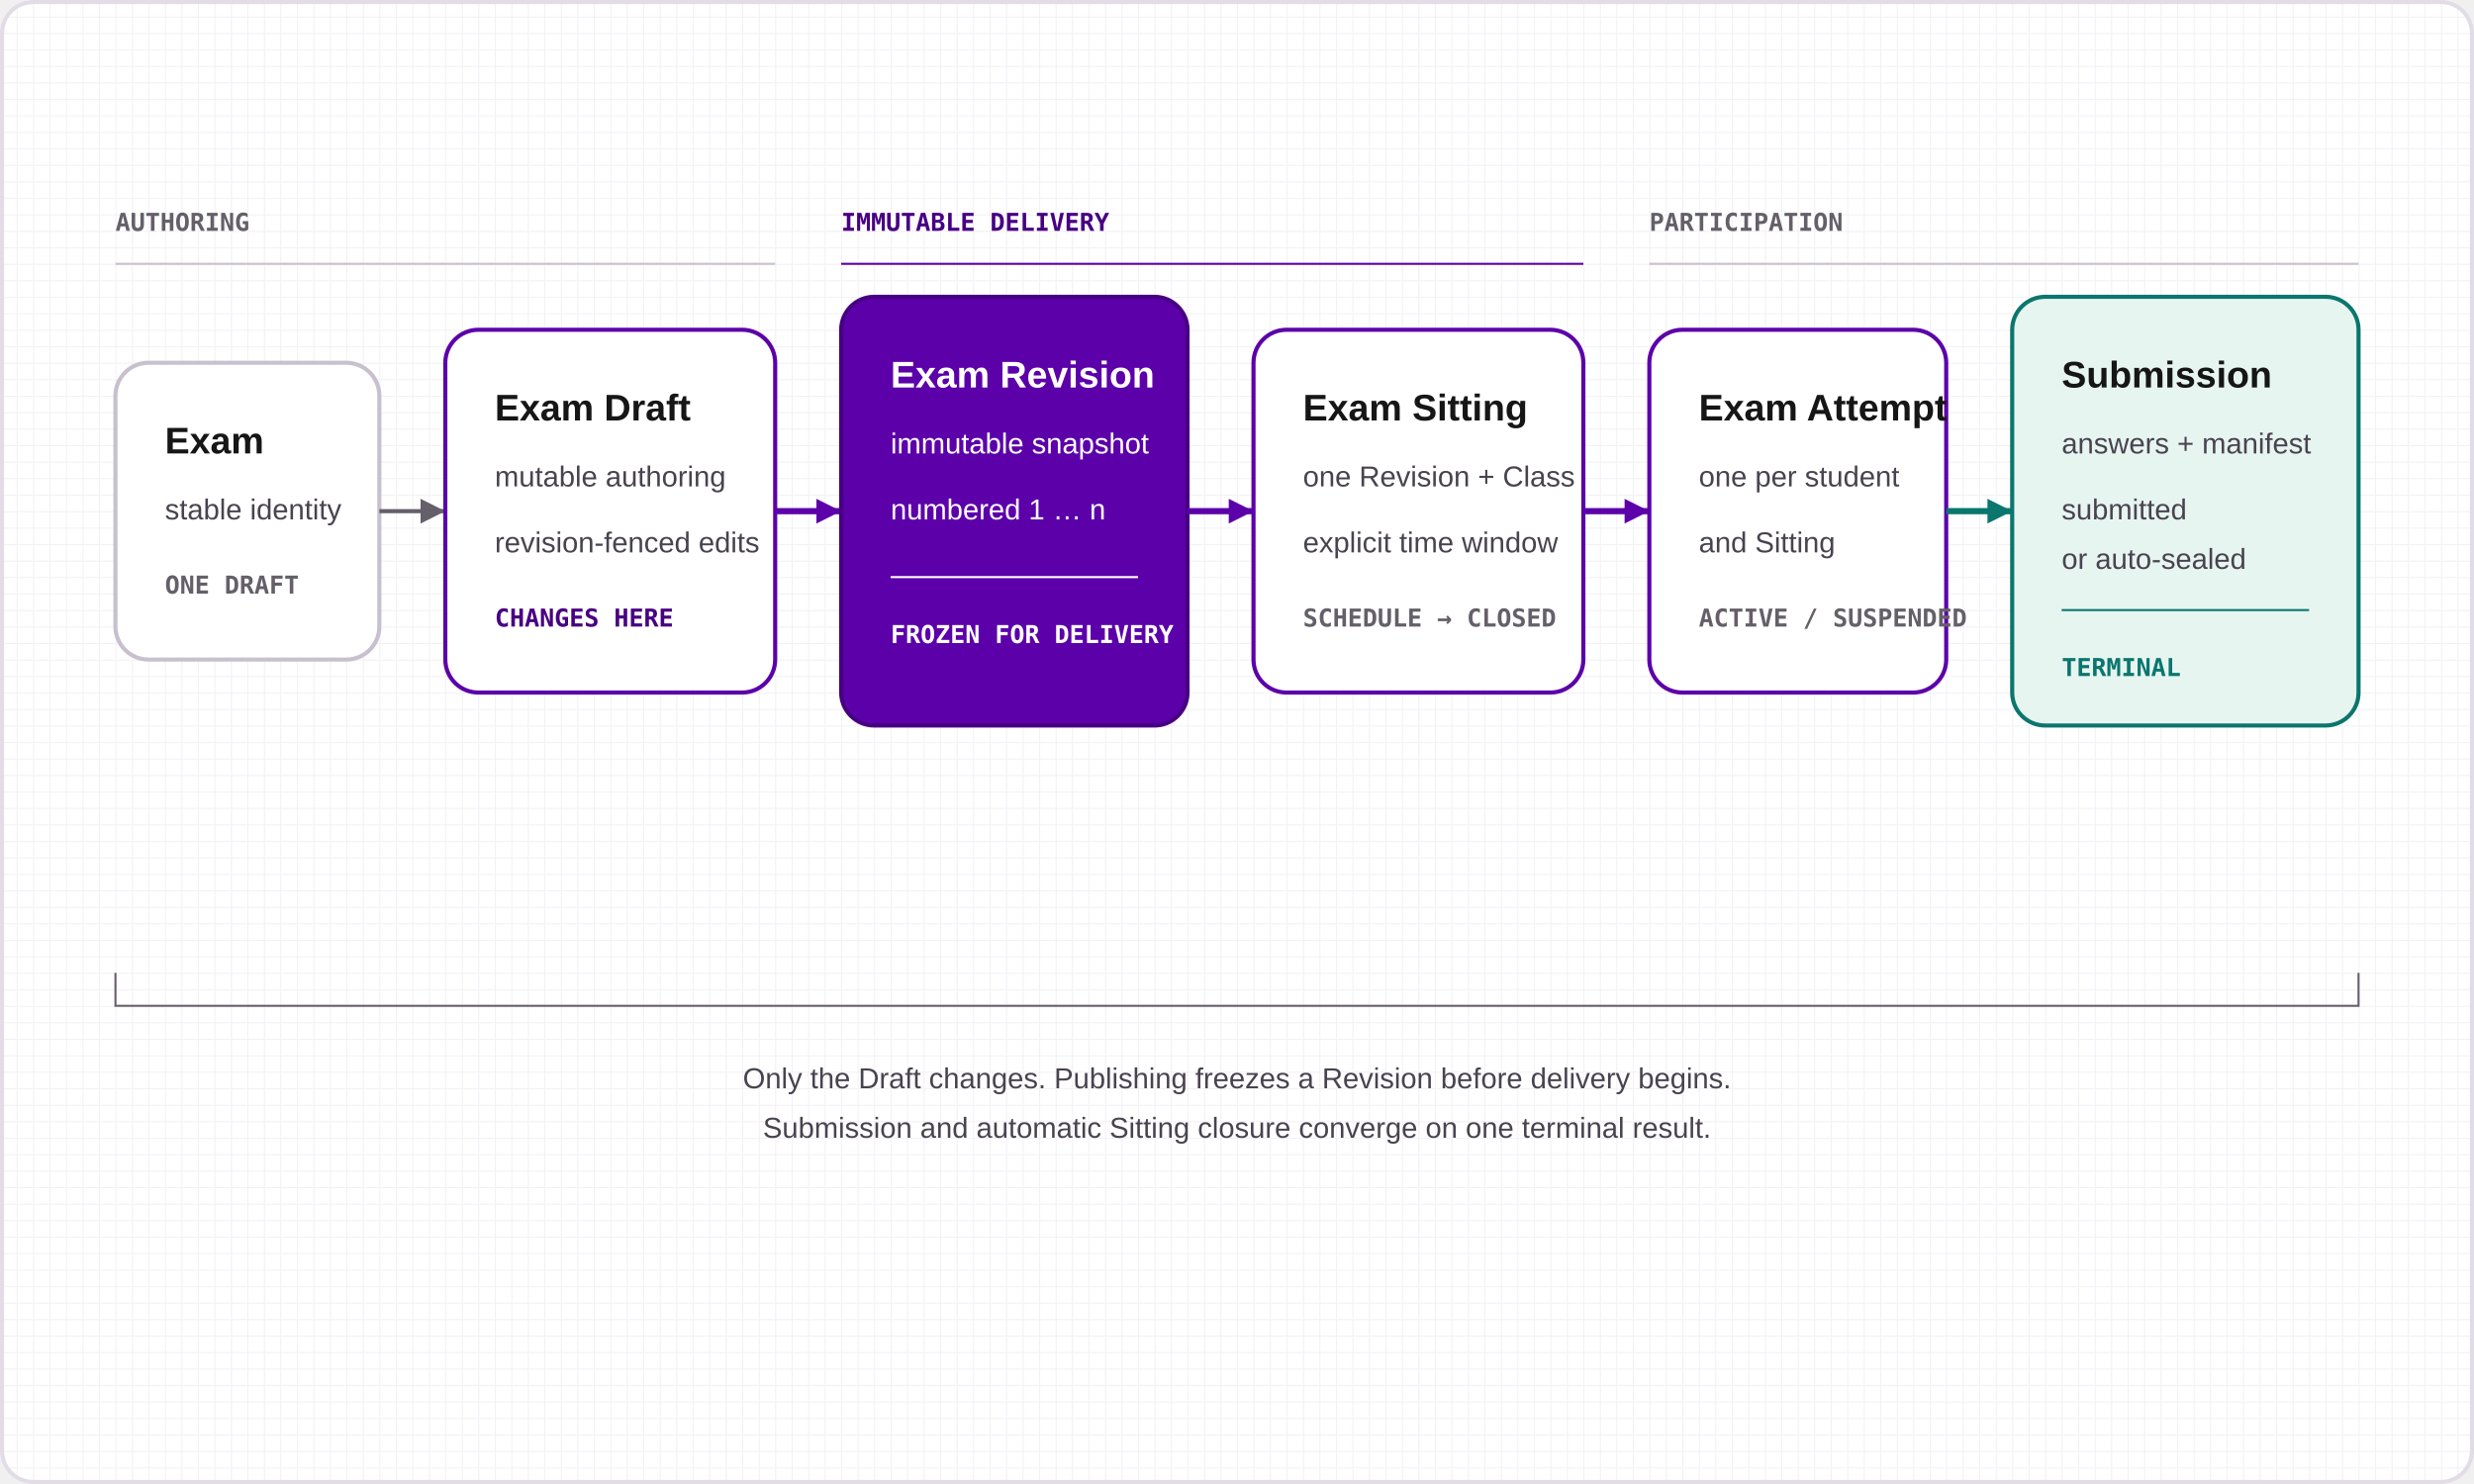
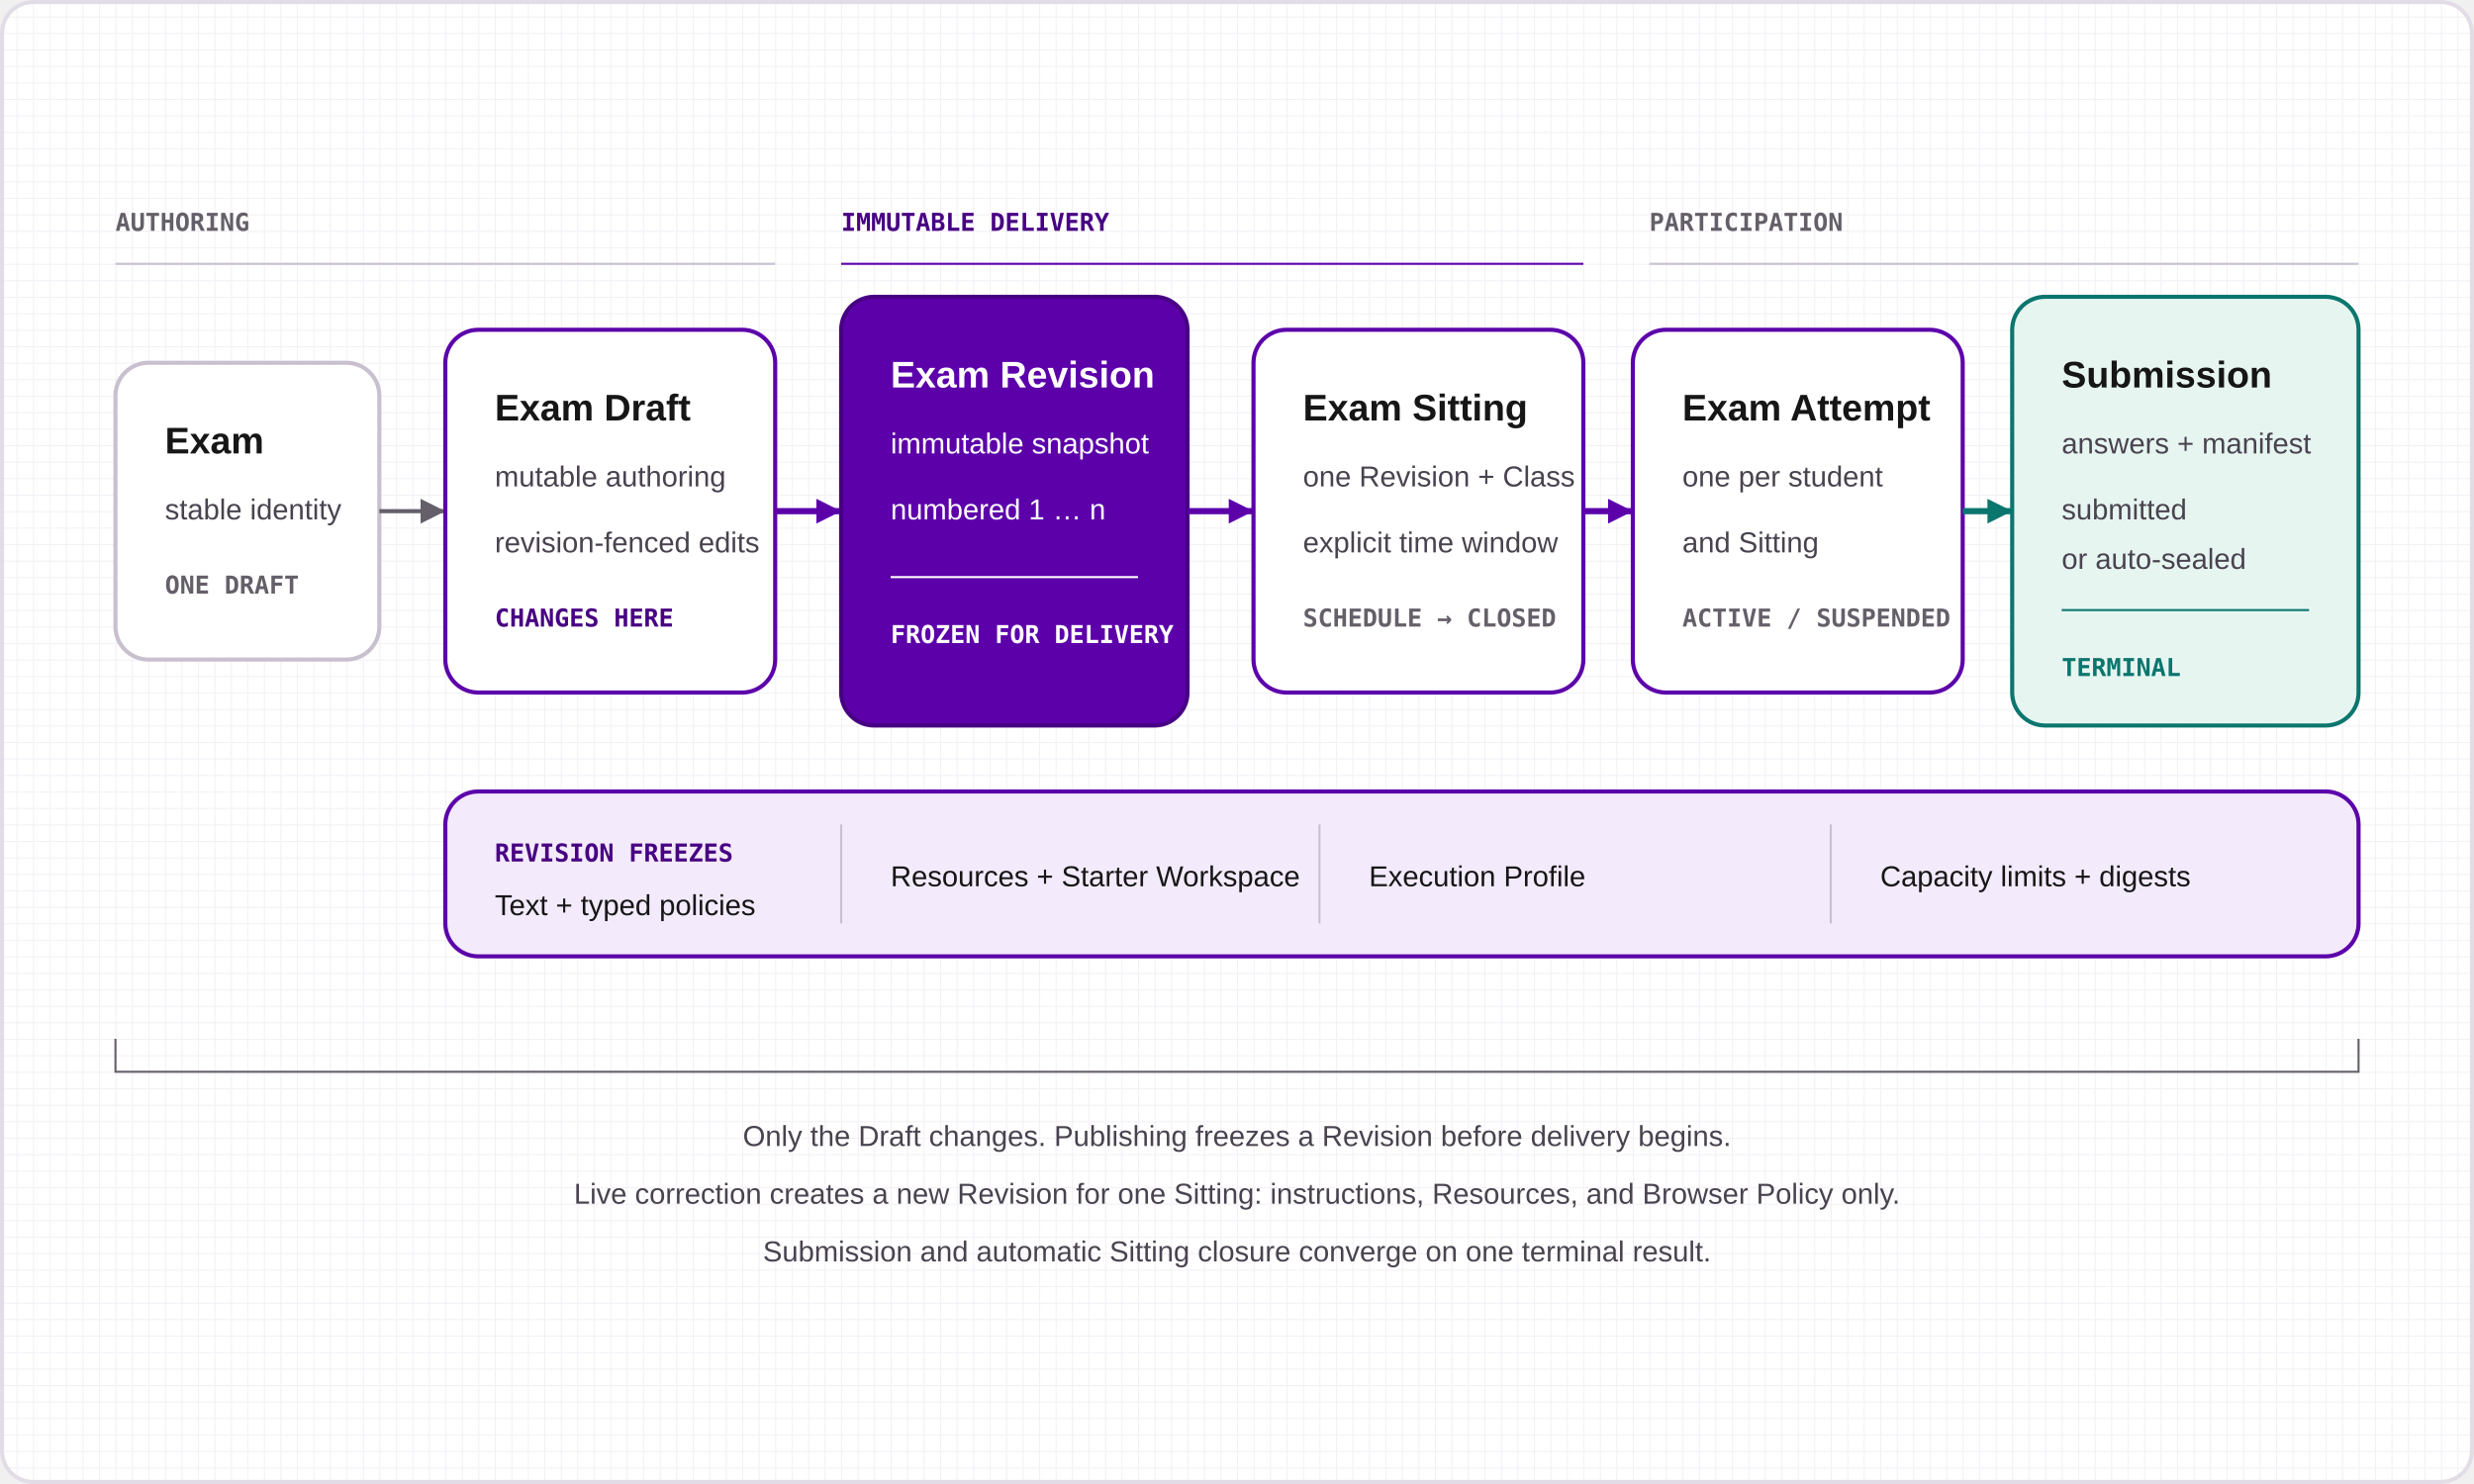
<svg xmlns="http://www.w3.org/2000/svg" width="1200" height="720" viewBox="0 0 1200 720" role="img" aria-labelledby="title description">
  <defs>
    <pattern id="grid" width="8" height="8" patternUnits="userSpaceOnUse">
      <path d="M 8 0 H 0 V 8" fill="none" stroke="#f4f1f6" stroke-width="1" />
    </pattern>
    <marker id="arrow-neutral" viewBox="0 0 12 12" refX="12" refY="6" markerWidth="12" markerHeight="12" orient="auto" markerUnits="userSpaceOnUse">
      <path d="M 0 0 L 12 6 L 0 12 Z" fill="#655f69" />
    </marker>
    <marker id="arrow-primary" viewBox="0 0 12 12" refX="12" refY="6" markerWidth="12" markerHeight="12" orient="auto" markerUnits="userSpaceOnUse">
      <path d="M 0 0 L 12 6 L 0 12 Z" fill="#5c00aa" />
    </marker>
    <marker id="arrow-complete" viewBox="0 0 12 12" refX="12" refY="6" markerWidth="12" markerHeight="12" orient="auto" markerUnits="userSpaceOnUse">
      <path d="M 0 0 L 12 6 L 0 12 Z" fill="#0b766e" />
    </marker>
  </defs>
  <rect width="1200" height="720" rx="16" fill="#ffffff" />
  <rect x="1" y="1" width="1198" height="718" rx="15" fill="url(#grid)" stroke="#e1dce5" stroke-width="2" />
  <text x="56" y="112" fill="#655f69" font-family="IBM Plex Mono, Consolas, monospace" font-size="12" font-weight="600">AUTHORING</text>
  <path d="M 56 128 H 376" fill="none" stroke="#c8c0ce" stroke-width="1" />
  <text x="408" y="112" fill="#470082" font-family="IBM Plex Mono, Consolas, monospace" font-size="12" font-weight="600">IMMUTABLE DELIVERY</text>
  <path d="M 408 128 H 768" fill="none" stroke="#5c00aa" stroke-width="1" />
  <text x="800" y="112" fill="#655f69" font-family="IBM Plex Mono, Consolas, monospace" font-size="12" font-weight="600">PARTICIPATION</text>
  <path d="M 800 128 H 1144" fill="none" stroke="#c8c0ce" stroke-width="1" />
  <rect x="56" y="176" width="128" height="144" rx="16" fill="#ffffff" stroke="#c8c0ce" stroke-width="2" />
  <text x="80" y="220" fill="#161616" font-family="IBM Plex Sans, Segoe UI, Arial, sans-serif" font-size="18" font-weight="600">Exam</text>
  <text x="80" y="252" fill="#49434f" font-family="IBM Plex Sans, Segoe UI, Arial, sans-serif" font-size="14">stable identity</text>
  <text x="80" y="288" fill="#655f69" font-family="IBM Plex Mono, Consolas, monospace" font-size="12" font-weight="600">ONE DRAFT</text>
  <path d="M 184 248 H 216" fill="none" stroke="#655f69" stroke-width="2" marker-end="url(#arrow-neutral)" />
  <rect x="216" y="160" width="160" height="176" rx="16" fill="#ffffff" stroke="#5c00aa" stroke-width="2" />
  <text x="240" y="204" fill="#161616" font-family="IBM Plex Sans, Segoe UI, Arial, sans-serif" font-size="18" font-weight="600">Exam Draft</text>
  <text x="240" y="236" fill="#49434f" font-family="IBM Plex Sans, Segoe UI, Arial, sans-serif" font-size="14">mutable authoring</text>
  <text x="240" y="268" fill="#49434f" font-family="IBM Plex Sans, Segoe UI, Arial, sans-serif" font-size="14">revision-fenced edits</text>
  <text x="240" y="304" fill="#470082" font-family="IBM Plex Mono, Consolas, monospace" font-size="12" font-weight="600">CHANGES HERE</text>
  <path d="M 376 248 H 408" fill="none" stroke="#5c00aa" stroke-width="3" marker-end="url(#arrow-primary)" />
  <rect x="408" y="144" width="168" height="208" rx="16" fill="#5c00aa" stroke="#470082" stroke-width="2" />
  <text x="432" y="188" fill="#ffffff" font-family="IBM Plex Sans, Segoe UI, Arial, sans-serif" font-size="18" font-weight="600">Exam Revision</text>
  <text x="432" y="220" fill="#ffffff" font-family="IBM Plex Sans, Segoe UI, Arial, sans-serif" font-size="14">immutable snapshot</text>
  <text x="432" y="252" fill="#ffffff" font-family="IBM Plex Sans, Segoe UI, Arial, sans-serif" font-size="14">numbered 1 … n</text>
  <path d="M 432 280 H 552" fill="none" stroke="#ffffff" stroke-width="1" />
  <text x="432" y="312" fill="#ffffff" font-family="IBM Plex Mono, Consolas, monospace" font-size="12" font-weight="600">FROZEN FOR DELIVERY</text>
  <path d="M 576 248 H 608" fill="none" stroke="#5c00aa" stroke-width="3" marker-end="url(#arrow-primary)" />
  <rect x="608" y="160" width="160" height="176" rx="16" fill="#ffffff" stroke="#5c00aa" stroke-width="2" />
  <text x="632" y="204" fill="#161616" font-family="IBM Plex Sans, Segoe UI, Arial, sans-serif" font-size="18" font-weight="600">Exam Sitting</text>
  <text x="632" y="236" fill="#49434f" font-family="IBM Plex Sans, Segoe UI, Arial, sans-serif" font-size="14">one Revision + Class</text>
  <text x="632" y="268" fill="#49434f" font-family="IBM Plex Sans, Segoe UI, Arial, sans-serif" font-size="14">explicit time window</text>
  <text x="632" y="304" fill="#655f69" font-family="IBM Plex Mono, Consolas, monospace" font-size="12" font-weight="600">SCHEDULE → CLOSED</text>
-   <path d="M 768 248 H 800" fill="none" stroke="#5c00aa" stroke-width="3" marker-end="url(#arrow-primary)" />
-   <rect x="800" y="160" width="144" height="176" rx="16" fill="#ffffff" stroke="#5c00aa" stroke-width="2" />
-   <text x="824" y="204" fill="#161616" font-family="IBM Plex Sans, Segoe UI, Arial, sans-serif" font-size="18" font-weight="600">Exam Attempt</text>
-   <text x="824" y="236" fill="#49434f" font-family="IBM Plex Sans, Segoe UI, Arial, sans-serif" font-size="14">one per student</text>
-   <text x="824" y="268" fill="#49434f" font-family="IBM Plex Sans, Segoe UI, Arial, sans-serif" font-size="14">and Sitting</text>
-   <text x="824" y="304" fill="#655f69" font-family="IBM Plex Mono, Consolas, monospace" font-size="12" font-weight="600">ACTIVE / SUSPENDED</text>
-   <path d="M 944 248 H 976" fill="none" stroke="#0b766e" stroke-width="3" marker-end="url(#arrow-complete)" />
+   <path d="M 768 248 H 792" fill="none" stroke="#5c00aa" stroke-width="3" marker-end="url(#arrow-primary)" />
+   <rect x="792" y="160" width="160" height="176" rx="16" fill="#ffffff" stroke="#5c00aa" stroke-width="2" />
+   <text x="816" y="204" fill="#161616" font-family="IBM Plex Sans, Segoe UI, Arial, sans-serif" font-size="18" font-weight="600">Exam Attempt</text>
+   <text x="816" y="236" fill="#49434f" font-family="IBM Plex Sans, Segoe UI, Arial, sans-serif" font-size="14">one per student</text>
+   <text x="816" y="268" fill="#49434f" font-family="IBM Plex Sans, Segoe UI, Arial, sans-serif" font-size="14">and Sitting</text>
+   <text x="816" y="304" fill="#655f69" font-family="IBM Plex Mono, Consolas, monospace" font-size="12" font-weight="600">ACTIVE / SUSPENDED</text>
+   <path d="M 952 248 H 976" fill="none" stroke="#0b766e" stroke-width="3" marker-end="url(#arrow-complete)" />
  <rect x="976" y="144" width="168" height="208" rx="16" fill="#e7f5f1" stroke="#0b766e" stroke-width="2" />
  <text x="1000" y="188" fill="#161616" font-family="IBM Plex Sans, Segoe UI, Arial, sans-serif" font-size="18" font-weight="600">Submission</text>
  <text x="1000" y="220" fill="#49434f" font-family="IBM Plex Sans, Segoe UI, Arial, sans-serif" font-size="14">answers + manifest</text>
  <text x="1000" y="252" fill="#49434f" font-family="IBM Plex Sans, Segoe UI, Arial, sans-serif" font-size="14">submitted</text>
  <text x="1000" y="276" fill="#49434f" font-family="IBM Plex Sans, Segoe UI, Arial, sans-serif" font-size="14">or auto-sealed</text>
  <path d="M 1000 296 H 1120" fill="none" stroke="#0b766e" stroke-width="1" />
  <text x="1000" y="328" fill="#0b766e" font-family="IBM Plex Mono, Consolas, monospace" font-size="12" font-weight="600">TERMINAL</text>
-   <path d="M 56 472 V 488 H 1144 V 472" fill="none" stroke="#655f69" stroke-width="1" />
-   <text x="600" y="528" text-anchor="middle" fill="#49434f" font-family="IBM Plex Sans, Segoe UI, Arial, sans-serif" font-size="14">Only the Draft changes. Publishing freezes a Revision before delivery begins.</text>
-   <text x="600" y="552" text-anchor="middle" fill="#49434f" font-family="IBM Plex Sans, Segoe UI, Arial, sans-serif" font-size="14">Submission and automatic Sitting closure converge on one terminal result.</text>
+   <rect x="216" y="384" width="928" height="80" rx="16" fill="#f3eafb" stroke="#5c00aa" stroke-width="2" />
+   <text x="240" y="418" fill="#470082" font-family="IBM Plex Mono, Consolas, monospace" font-size="12" font-weight="600">REVISION FREEZES</text>
+   <text x="240" y="444" fill="#161616" font-family="IBM Plex Sans, Segoe UI, Arial, sans-serif" font-size="14">Text + typed policies</text>
+   <path d="M408 400V448M640 400V448M888 400V448" fill="none" stroke="#c8c0ce" stroke-width="1" />
+   <text x="432" y="430" fill="#161616" font-family="IBM Plex Sans, Segoe UI, Arial, sans-serif" font-size="14">Resources + Starter Workspace</text>
+   <text x="664" y="430" fill="#161616" font-family="IBM Plex Sans, Segoe UI, Arial, sans-serif" font-size="14">Execution Profile</text>
+   <text x="912" y="430" fill="#161616" font-family="IBM Plex Sans, Segoe UI, Arial, sans-serif" font-size="14">Capacity limits + digests</text>
+   <path d="M 56 504 V 520 H 1144 V 504" fill="none" stroke="#655f69" stroke-width="1" />
+   <text x="600" y="556" text-anchor="middle" fill="#49434f" font-family="IBM Plex Sans, Segoe UI, Arial, sans-serif" font-size="14">Only the Draft changes. Publishing freezes a Revision before delivery begins.</text>
+   <text x="600" y="584" text-anchor="middle" fill="#49434f" font-family="IBM Plex Sans, Segoe UI, Arial, sans-serif" font-size="14">Live correction creates a new Revision for one Sitting: instructions, Resources, and Browser Policy only.</text>
+   <text x="600" y="612" text-anchor="middle" fill="#49434f" font-family="IBM Plex Sans, Segoe UI, Arial, sans-serif" font-size="14">Submission and automatic Sitting closure converge on one terminal result.</text>
</svg>
